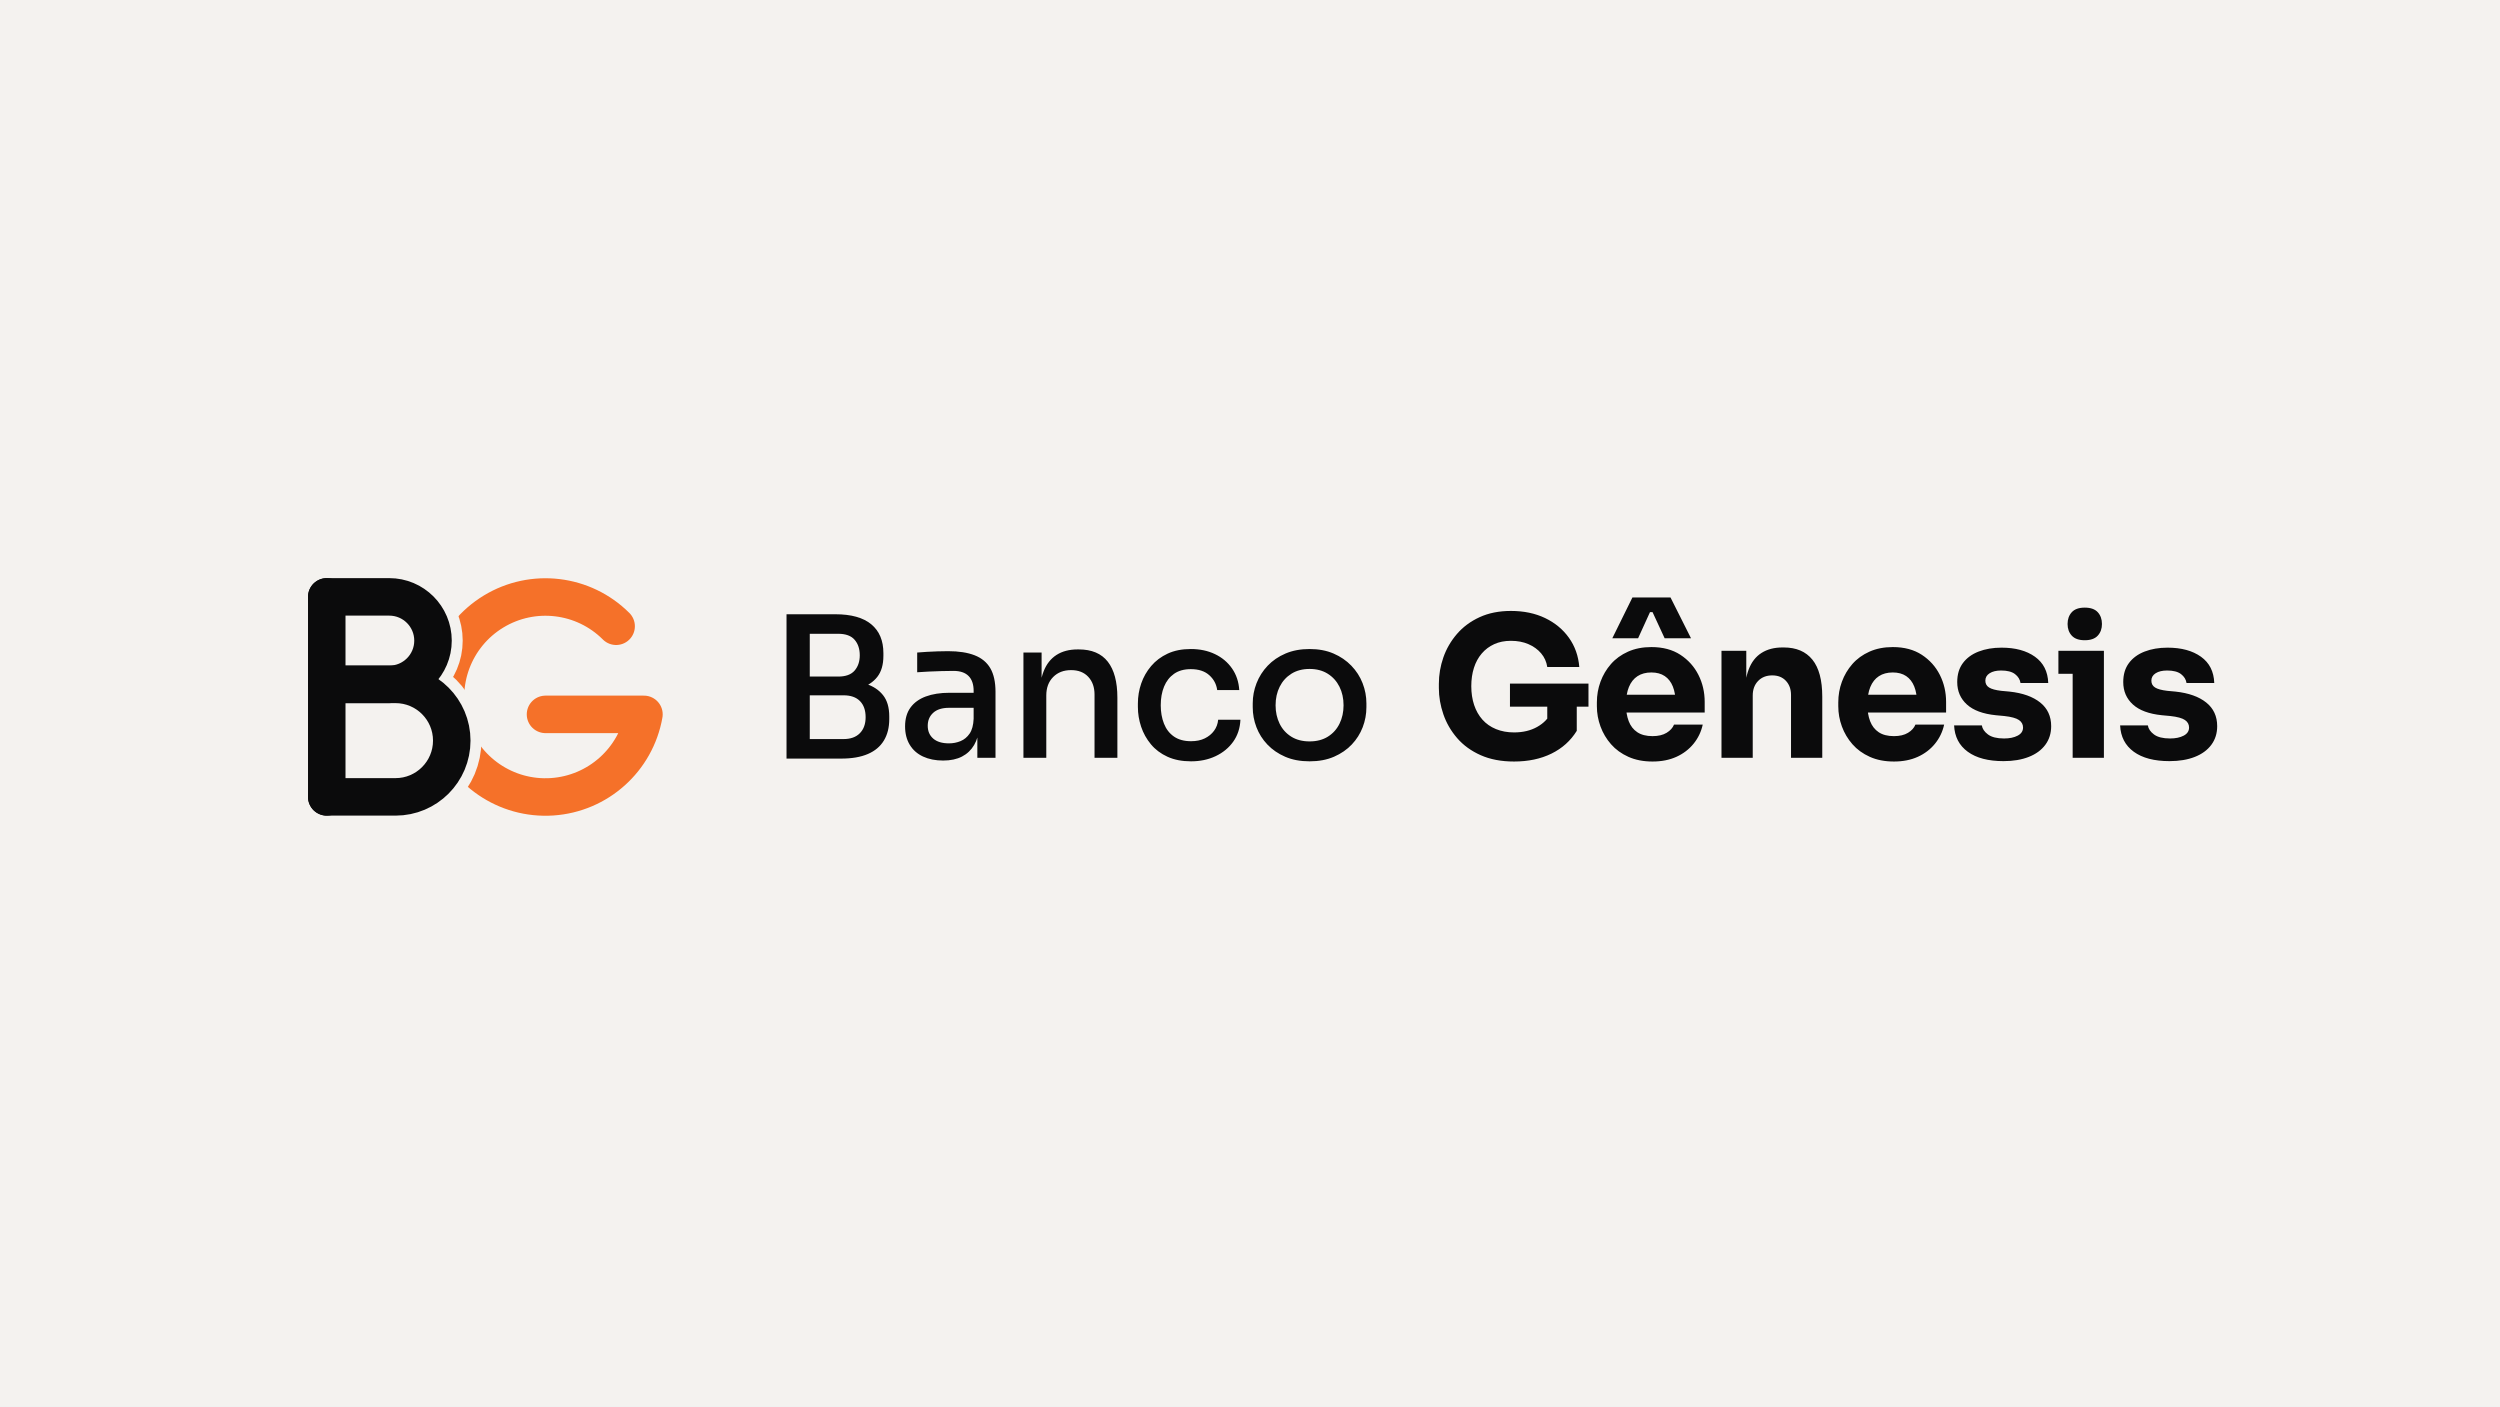
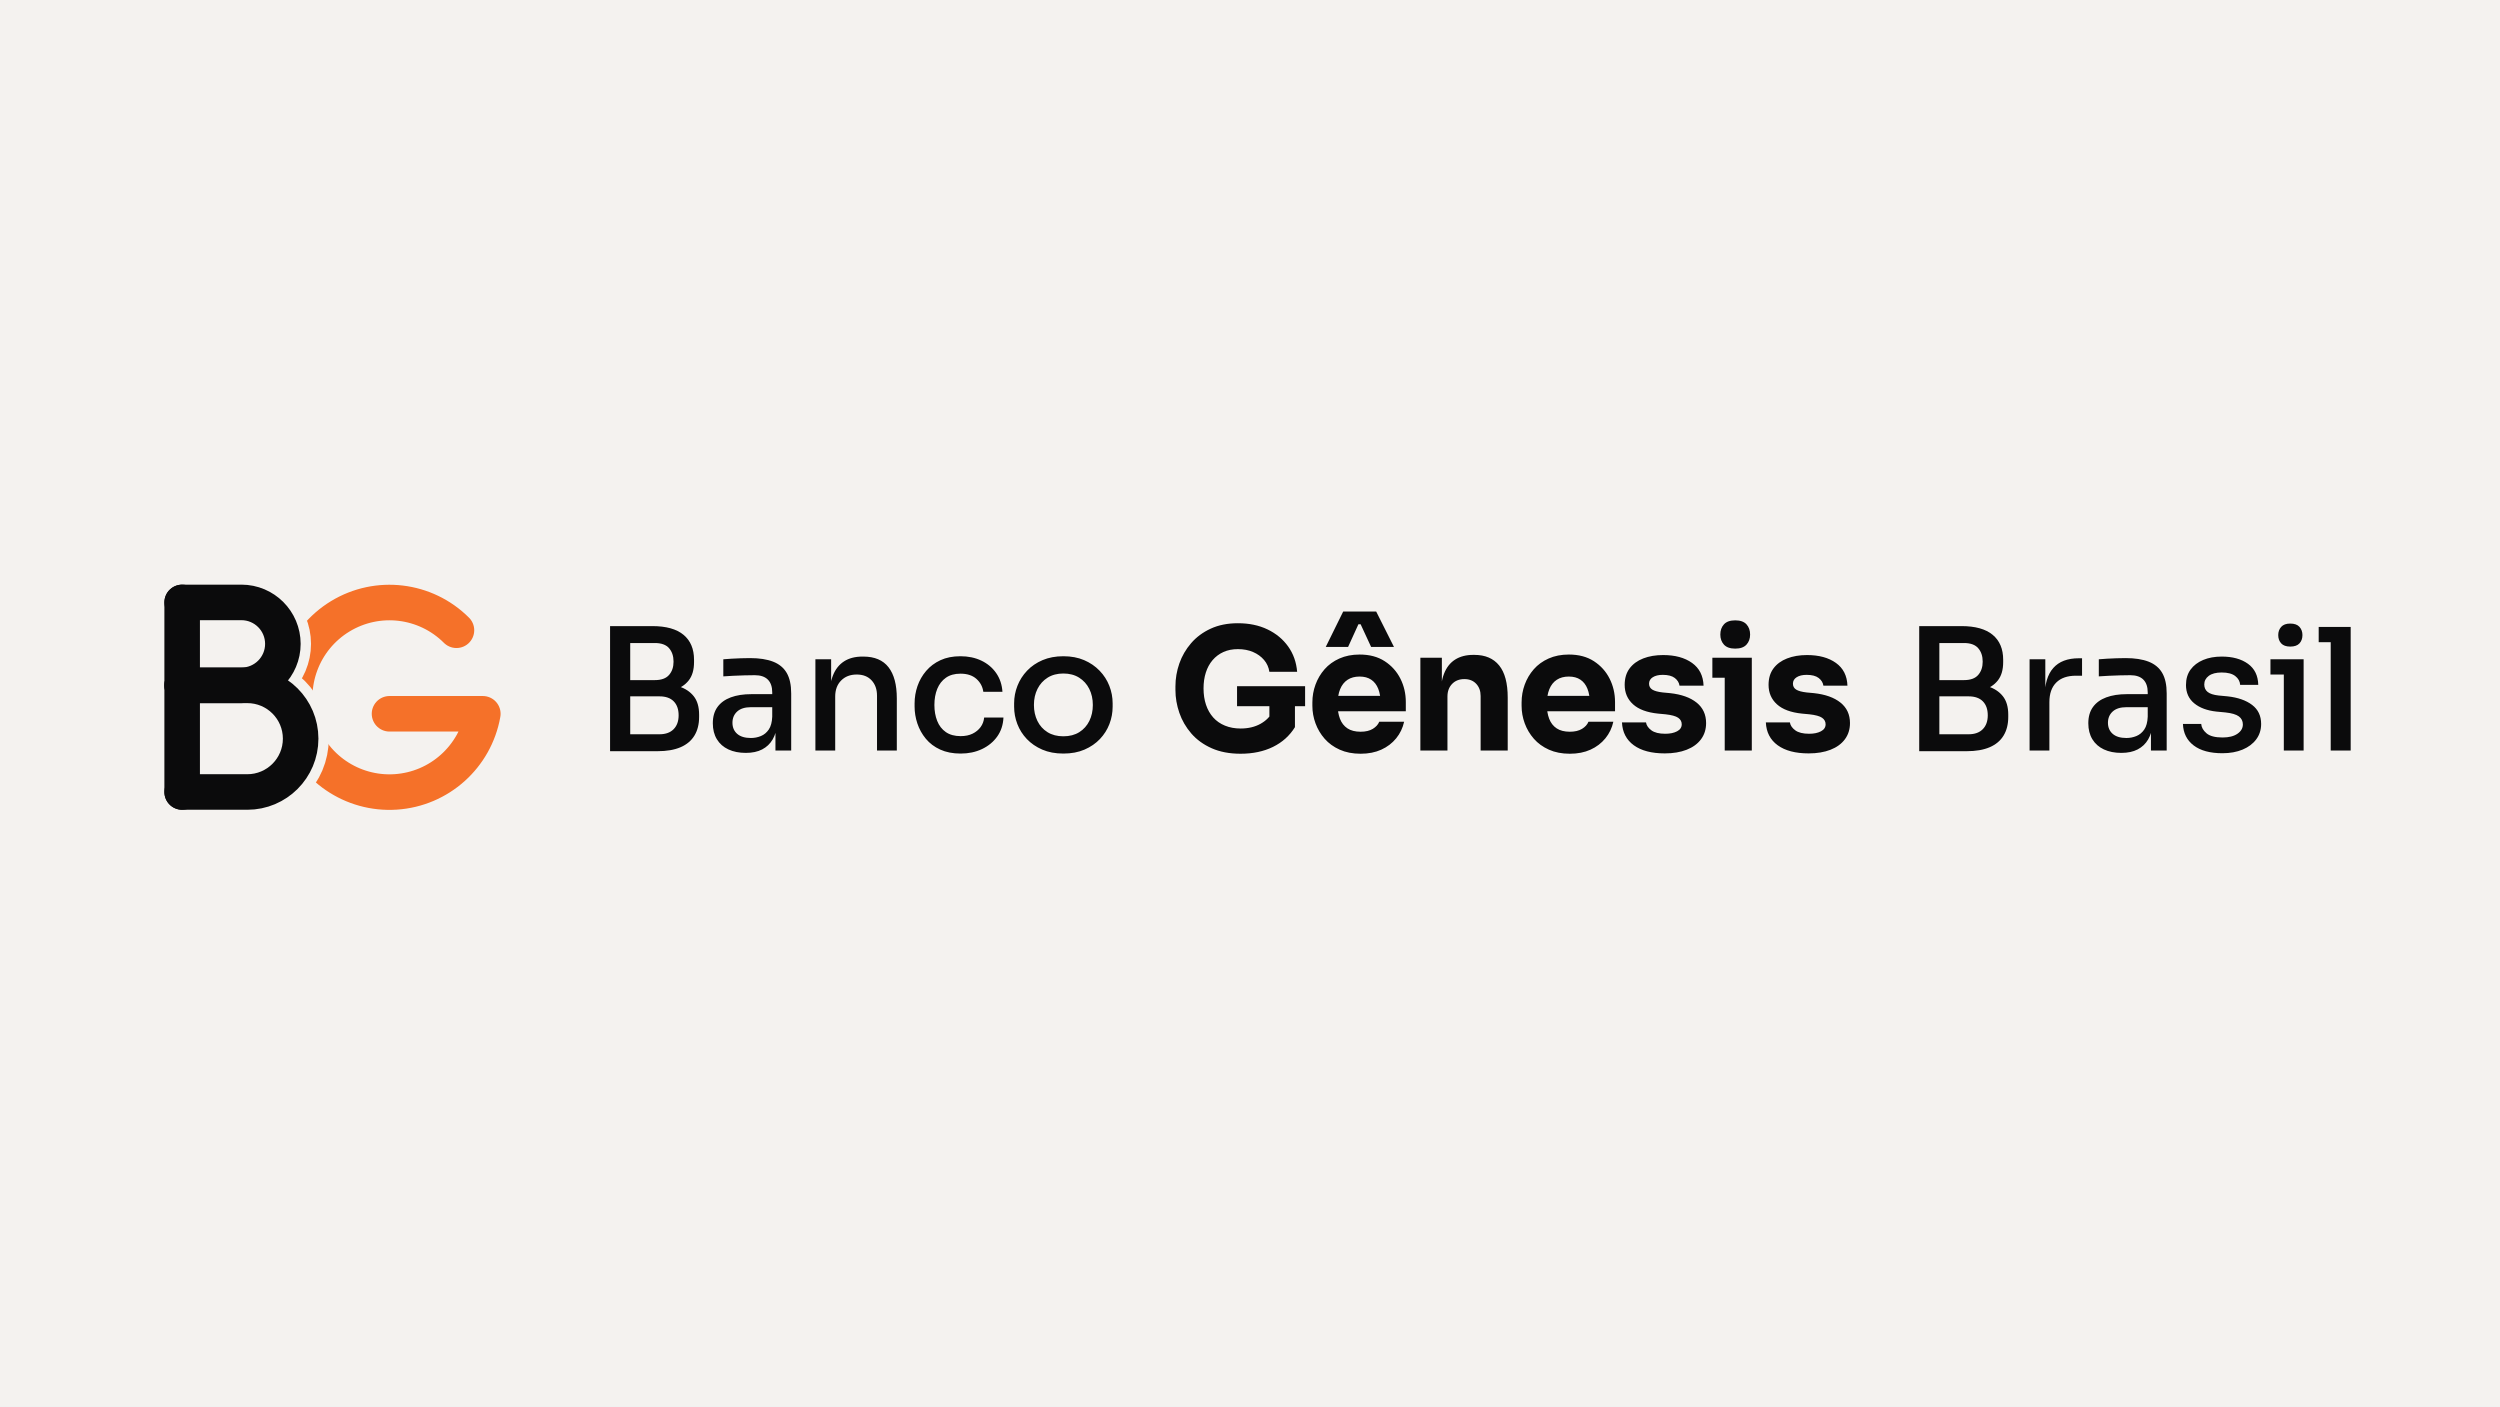
<svg xmlns="http://www.w3.org/2000/svg" width="3840" height="2160" viewBox="0 0 3840 2160">
  <rect width="3840" height="2160" fill="#f4f2ef" />
-   <g transform="translate(425.1,840.0) scale(4.8)">
+   <g transform="translate(206.99,852.5) scale(4.55)">
    <mask id="m1">
      <rect x="-10" y="-10" width="160" height="120" fill="white" />
      <g fill="none" stroke="black" stroke-width="19" stroke-linecap="round" stroke-linejoin="round">
        <path d="M16 16 V80" />
        <path d="M16 16 H36 a14 14 0 0 1 0 28 H16" />
        <path d="M16 44 H38 a18 18 0 0 1 0 36 H16" />
      </g>
    </mask>
    <g mask="url(#m1)">
      <path d="M108.6 25.4 A32 32 0 1 0 117.5 53.6 H86" fill="none" stroke="#F57129" stroke-width="12" stroke-linecap="round" stroke-linejoin="round" />
    </g>
    <g fill="none" stroke="#0b0b0c" stroke-width="12" stroke-linecap="round" stroke-linejoin="round">
      <path d="M16 16 V80" />
      <path d="M16 16 H36 a14 14 0 0 1 0 28 H16" />
      <path d="M16 44 H38 a18 18 0 0 1 0 36 H16" />
    </g>
  </g>
-   <path fill="#0b0b0c" d="M1237.8 1165.2V1135.2H1295.7Q1311.9 1135.2 1320.75 1126.2Q1329.6 1117.2 1329.6 1101.6Q1329.6 1085.7 1320.9 1076.85Q1312.2 1068.0 1295.7 1068.0H1237.8V1045.2H1292.1Q1313.7 1045.2 1330.2 1050.45Q1346.7 1055.7 1356.3 1067.7Q1365.9 1079.7 1365.9 1100.4V1104.6Q1365.9 1123.8 1357.65 1137.45Q1349.4 1151.1 1333.05 1158.15Q1316.7 1165.2 1292.1 1165.2ZM1208.1 1165.2V943.5H1243.8V1165.2ZM1237.8 1061.7V1039.2H1287.6Q1304.7 1039.2 1312.65 1030.05Q1320.6 1020.9 1320.6 1006.5Q1320.6 991.8 1312.65 982.65Q1304.7 973.5 1287.6 973.5H1237.8V943.5H1283.1Q1319.7 943.5 1338.3 958.95Q1356.9 974.4 1356.9 1003.2V1007.4Q1356.9 1027.8 1347.45 1039.8Q1338 1051.8 1321.35 1056.75Q1304.7 1061.7 1283.1 1061.7Z M1501.2 1164.0V1115.7H1495.5V1061.1Q1495.5 1046.1 1487.7 1038.3Q1479.9 1030.5 1464.6 1030.5Q1456.2 1030.5 1446.0 1030.8Q1435.8 1031.1 1426.05 1031.55Q1416.3 1032.0 1408.8 1032.6V1002.3Q1415.4 1001.7 1423.35 1001.25Q1431.3 1000.8 1439.85 1000.5Q1448.4 1000.2 1456.2 1000.2Q1480.8 1000.2 1497.0 1006.5Q1513.2 1012.8 1521.15 1026.45Q1529.1 1040.1 1529.1 1062.9V1164.0ZM1448.7 1168.2Q1431 1168.2 1417.8 1162.05Q1404.6 1155.9 1397.4 1144.05Q1390.2 1132.2 1390.2 1115.7Q1390.2 1098.3 1398.45 1086.9Q1406.7 1075.5 1422.0 1069.8Q1437.3 1064.1 1458.6 1064.1H1499.1V1087.2H1457.7Q1441.8 1087.2 1433.4 1094.85Q1425 1102.5 1425 1114.8Q1425 1127.1 1433.4 1134.45Q1441.8 1141.8 1457.7 1141.8Q1467 1141.8 1475.4 1138.35Q1483.8 1134.9 1489.35 1126.8Q1494.9 1118.7 1495.5 1104.0L1504.5 1115.7Q1503 1132.8 1496.25 1144.35Q1489.5 1155.9 1477.65 1162.05Q1465.8 1168.2 1448.7 1168.2Z M1572 1164.0V1002.3H1599.9V1071.6H1596.6Q1596.6 1047.6 1603.05 1031.1Q1609.5 1014.6 1622.7 1006.05Q1635.9 997.5 1655.4 997.5H1656.9Q1686.9 997.5 1701.6 1016.4Q1716.3 1035.3 1716.3 1071.6V1164.0H1681.2V1066.8Q1681.2 1050.0 1671.6 1039.65Q1662 1029.3 1645.2 1029.3Q1628.1 1029.3 1617.6 1039.95Q1607.1 1050.6 1607.1 1068.3V1164.0Z M1829.4 1169.4Q1808.7 1169.4 1793.25 1162.35Q1777.8 1155.3 1767.75 1143.15Q1757.7 1131.0 1752.75 1116.15Q1747.8 1101.3 1747.8 1086.0V1080.6Q1747.8 1064.7 1752.9 1049.85Q1758 1035.0 1768.2 1023.0Q1778.4 1011.0 1793.55 1003.95Q1808.7 996.9 1829.1 996.9Q1849.8 996.9 1866.15 1004.7Q1882.5 1012.5 1892.4 1026.75Q1902.3 1041.0 1903.5 1059.9H1869.6Q1867.8 1046.4 1857.45 1037.1Q1847.1 1027.8 1829.1 1027.8Q1813.5 1027.8 1803.3 1035.0Q1793.1 1042.2 1788.0 1054.65Q1782.9 1067.1 1782.9 1083.3Q1782.9 1098.9 1787.85 1111.5Q1792.8 1124.1 1803.15 1131.3Q1813.5 1138.5 1829.4 1138.5Q1841.7 1138.5 1850.55 1134.15Q1859.4 1129.8 1864.8 1122.45Q1870.2 1115.1 1871.1 1105.5H1905.3Q1904.4 1125.0 1894.2 1139.25Q1884 1153.5 1867.2 1161.45Q1850.4 1169.4 1829.4 1169.4Z M2011.5 1169.4Q1990.2 1169.4 1974.0 1162.35Q1957.8 1155.3 1946.7 1143.6Q1935.6 1131.9 1929.9 1117.05Q1924.2 1102.2 1924.2 1086.3V1080.3Q1924.2 1064.4 1930.05 1049.4Q1935.9 1034.4 1947.15 1022.55Q1958.4 1010.7 1974.6 1003.8Q1990.8 996.9 2011.5 996.9Q2032.2 996.9 2048.25 1003.8Q2064.3 1010.7 2075.7 1022.55Q2087.1 1034.4 2092.95 1049.4Q2098.8 1064.4 2098.8 1080.3V1086.3Q2098.8 1102.2 2093.1 1117.05Q2087.4 1131.9 2076.3 1143.6Q2065.2 1155.3 2049.0 1162.35Q2032.8 1169.4 2011.5 1169.4ZM2011.5 1138.8Q2028.0 1138.8 2039.7 1131.45Q2051.4 1124.1 2057.55 1111.5Q2063.7 1098.9 2063.7 1083.3Q2063.7 1067.4 2057.4 1054.8Q2051.1 1042.2 2039.4 1034.85Q2027.7 1027.5 2011.5 1027.5Q1995.3 1027.5 1983.6 1034.85Q1971.9 1042.2 1965.6 1054.8Q1959.3 1067.4 1959.3 1083.3Q1959.3 1098.9 1965.45 1111.5Q1971.6 1124.1 1983.3 1131.45Q1995.0 1138.8 2011.5 1138.8Z" />
-   <path fill="#0b0b0c" d="M2325.6 1169.7Q2296.2 1169.7 2274.3 1159.95Q2252.4 1150.2 2238.15 1133.7Q2223.9 1117.2 2217.0 1097.1Q2210.1 1077.0 2210.1 1056.9V1050.3Q2210.1 1029.6 2217.0 1009.8Q2223.9 990.0 2237.85 973.8Q2251.8 957.6 2272.65 948.0Q2293.5 938.4 2320.8 938.4Q2350.5 938.4 2373.3 949.35Q2396.1 960.3 2409.9 979.65Q2423.7 999.0 2425.8 1024.5H2376.6Q2374.8 1012.5 2367.15 1003.5Q2359.5 994.5 2347.65 989.4Q2335.8 984.3 2320.8 984.3Q2306.4 984.3 2295.15 989.4Q2283.9 994.5 2275.95 1003.8Q2268.0 1013.1 2263.95 1025.85Q2259.9 1038.6 2259.9 1053.9Q2259.9 1069.8 2264.25 1082.85Q2268.6 1095.9 2277.0 1105.35Q2285.4 1114.8 2297.85 1119.9Q2310.3 1125.0 2325.6 1125.0Q2346.0 1125.0 2361.0 1116.6Q2376.0 1108.2 2382.6 1094.4L2376.6 1128.0V1075.8H2421.9V1122.6Q2407.8 1145.4 2383.05 1157.55Q2358.3 1169.7 2325.6 1169.7ZM2319.3 1085.4V1050.0H2439.9V1085.4Z M2538.3 1169.7Q2517.3 1169.7 2501.25 1162.5Q2485.2 1155.3 2474.55 1143.15Q2463.9 1131.0 2458.35 1115.85Q2452.8 1100.7 2452.8 1084.8V1078.8Q2452.8 1062.3 2458.35 1047.15Q2463.9 1032.0 2474.4 1020.0Q2484.9 1008.0 2500.65 1000.95Q2516.4 993.9 2536.5 993.9Q2562.9 993.9 2581.05 1005.75Q2599.2 1017.6 2608.8 1036.65Q2618.4 1055.7 2618.4 1078.2V1094.4H2472.9V1067.1H2589.3L2573.7 1079.7Q2573.7 1065.0 2569.5 1054.5Q2565.3 1044.0 2557.05 1038.45Q2548.8 1032.9 2536.5 1032.9Q2523.9 1032.9 2515.2 1038.6Q2506.5 1044.3 2502.0 1055.25Q2497.5 1066.2 2497.5 1082.1Q2497.5 1096.8 2501.7 1107.75Q2505.9 1118.7 2514.9 1124.7Q2523.9 1130.7 2538.3 1130.7Q2551.5 1130.7 2559.9 1125.6Q2568.3 1120.5 2571.3 1113.0H2615.4Q2611.8 1129.5 2601.3 1142.4Q2590.8 1155.3 2574.9 1162.5Q2559.0 1169.7 2538.3 1169.7ZM2476.5 980.4 2507.4 917.7H2565.9L2597.4 980.4H2556.9L2538.3 940.2H2534.4L2516.1 980.4Z M2644.2 1164.0V999.6H2682.3V1070.1H2679.6Q2679.6 1044.9 2686.05 1028.1Q2692.5 1011.3 2705.7 1002.9Q2718.9 994.5 2737.8 994.5H2739.9Q2768.7 994.5 2783.85 1013.25Q2799 1032.0 2799 1070.1V1164.0H2751V1067.4Q2751 1054.2 2743.2 1045.8Q2735.4 1037.4 2722.2 1037.4Q2708.7 1037.4 2700.45 1045.95Q2692.2 1054.5 2692.2 1068.3V1164.0Z M2909.1 1169.7Q2888.1 1169.7 2872.05 1162.5Q2856 1155.3 2845.35 1143.15Q2834.7 1131.0 2829.15 1115.85Q2823.6 1100.7 2823.6 1084.8V1078.8Q2823.6 1062.3 2829.15 1047.15Q2834.7 1032.0 2845.2 1020.0Q2855.7 1008.0 2871.45 1000.95Q2887.2 993.9 2907.3 993.9Q2933.7 993.9 2951.85 1005.75Q2970 1017.6 2979.6 1036.65Q2989.2 1055.7 2989.2 1078.2V1094.4H2843.7V1067.1H2960.1L2944.5 1079.7Q2944.5 1065.0 2940.3 1054.5Q2936.1 1044.0 2927.85 1038.45Q2919.6 1032.9 2907.3 1032.9Q2894.7 1032.9 2886.0 1038.6Q2877.3 1044.3 2872.8 1055.25Q2868.3 1066.2 2868.3 1082.1Q2868.3 1096.8 2872.5 1107.75Q2876.7 1118.7 2885.7 1124.7Q2894.7 1130.7 2909.1 1130.7Q2922.3 1130.7 2930.7 1125.6Q2939.1 1120.5 2942.1 1113.0H2986.2Q2982.6 1129.5 2972.1 1142.4Q2961.6 1155.3 2945.7 1162.5Q2929.8 1169.7 2909.1 1169.7Z M3077.4 1169.1Q3042.3 1169.1 3022.5 1154.7Q3002.7 1140.3 3001.5 1114.2H3044.1Q3045.3 1122.0 3053.55 1128.15Q3061.8 1134.3 3078.3 1134.3Q3090.9 1134.3 3099.15 1129.95Q3107.4 1125.6 3107.4 1117.5Q3107.4 1110.3 3101.1 1105.95Q3094.8 1101.6 3078.6 1099.8L3065.7 1098.6Q3036 1095.6 3021.15 1082.1Q3006.3 1068.6 3006.3 1047.6Q3006.3 1030.2 3015 1018.5Q3023.7 1006.8 3039.15 1000.8Q3054.6 994.8 3074.4 994.8Q3106.2 994.8 3125.7 1008.75Q3145.2 1022.7 3146.1 1049.1H3103.5Q3102.3 1041.0 3095.1 1035.45Q3087.9 1029.9 3073.8 1029.9Q3062.7 1029.9 3056.1 1034.1Q3049.5 1038.3 3049.5 1045.5Q3049.5 1052.4 3055.2 1056.0Q3060.9 1059.6 3073.8 1061.1L3086.7 1062.3Q3117 1065.6 3133.8 1079.1Q3150.6 1092.6 3150.6 1115.4Q3150.6 1131.9 3141.6 1144.05Q3132.6 1156.2 3116.1 1162.65Q3099.6 1169.1 3077.4 1169.1Z M3183.6 1164.0V999.6H3231.6V1164.0ZM3161.7 1035.0V999.6H3231.6V1035.0ZM3202.2 983.4Q3188.7 983.4 3182.25 976.35Q3175.8 969.3 3175.8 958.5Q3175.8 947.4 3182.25 940.35Q3188.7 933.3 3202.2 933.3Q3215.7 933.3 3222.15 940.35Q3228.6 947.4 3228.6 958.5Q3228.6 969.3 3222.15 976.35Q3215.7 983.4 3202.2 983.4Z M3332.4 1169.1Q3297.3 1169.1 3277.5 1154.7Q3257.7 1140.3 3256.5 1114.2H3299.1Q3300.3 1122.0 3308.55 1128.15Q3316.8 1134.3 3333.3 1134.3Q3345.9 1134.3 3354.15 1129.95Q3362.4 1125.6 3362.4 1117.5Q3362.4 1110.3 3356.1 1105.95Q3349.8 1101.6 3333.6 1099.8L3320.7 1098.6Q3291 1095.6 3276.15 1082.1Q3261.3 1068.6 3261.3 1047.6Q3261.3 1030.2 3270 1018.5Q3278.7 1006.8 3294.15 1000.8Q3309.6 994.8 3329.4 994.8Q3361.2 994.8 3380.7 1008.75Q3400.2 1022.7 3401.1 1049.1H3358.5Q3357.3 1041.0 3350.1 1035.45Q3342.9 1029.9 3328.8 1029.9Q3317.7 1029.9 3311.1 1034.1Q3304.5 1038.3 3304.5 1045.5Q3304.5 1052.4 3310.2 1056.0Q3315.9 1059.6 3328.8 1061.1L3341.7 1062.3Q3372 1065.6 3388.8 1079.1Q3405.6 1092.6 3405.6 1115.4Q3405.6 1131.9 3396.6 1144.05Q3387.6 1156.2 3371.1 1162.65Q3354.6 1169.1 3332.4 1169.1Z" />
+   <path fill="#0b0b0c" d="M962.81 1153.84V1127.84H1012.99Q1027.03 1127.84 1034.7 1120.04Q1042.37 1112.24 1042.37 1098.72Q1042.37 1084.94 1034.83 1077.27Q1027.29 1069.6 1012.99 1069.6H962.81V1049.84H1009.87Q1028.59 1049.84 1042.89 1054.39Q1057.19 1058.94 1065.51 1069.34Q1073.83 1079.74 1073.83 1097.68V1101.32Q1073.83 1117.96 1066.68 1129.79Q1059.53 1141.62 1045.36 1147.73Q1031.19 1153.84 1009.87 1153.84ZM937.07 1153.84V961.7H968.01V1153.84ZM962.81 1064.14V1044.64H1005.97Q1020.79 1044.64 1027.68 1036.71Q1034.57 1028.78 1034.57 1016.3Q1034.57 1003.56 1027.68 995.63Q1020.79 987.7 1005.97 987.7H962.81V961.7H1002.07Q1033.79 961.7 1049.91 975.09Q1066.03 988.48 1066.03 1013.44V1017.08Q1066.03 1034.76 1057.84 1045.16Q1049.65 1055.56 1035.22 1059.85Q1020.79 1064.14 1002.07 1064.14Z M1191.09 1152.8V1110.94H1186.15V1063.62Q1186.15 1050.62 1179.39 1043.86Q1172.63 1037.1 1159.37 1037.1Q1152.09 1037.1 1143.25 1037.36Q1134.41 1037.62 1125.96 1038.01Q1117.51 1038.4 1111.01 1038.92V1012.66Q1116.73 1012.14 1123.62 1011.75Q1130.51 1011.36 1137.92 1011.1Q1145.33 1010.84 1152.09 1010.84Q1173.41 1010.84 1187.45 1016.3Q1201.49 1021.76 1208.38 1033.59Q1215.27 1045.42 1215.27 1065.18V1152.8ZM1145.59 1156.44Q1130.25 1156.44 1118.81 1151.11Q1107.37 1145.78 1101.13 1135.51Q1094.89 1125.24 1094.89 1110.94Q1094.89 1095.86 1102.04 1085.98Q1109.19 1076.1 1122.45 1071.16Q1135.71 1066.22 1154.17 1066.22H1189.27V1086.24H1153.39Q1139.61 1086.24 1132.33 1092.87Q1125.05 1099.5 1125.05 1110.16Q1125.05 1120.82 1132.33 1127.19Q1139.61 1133.56 1153.39 1133.56Q1161.45 1133.56 1168.73 1130.57Q1176.01 1127.58 1180.82 1120.56Q1185.63 1113.54 1186.15 1100.8L1193.95 1110.94Q1192.65 1125.76 1186.8 1135.77Q1180.95 1145.78 1170.68 1151.11Q1160.41 1156.44 1145.59 1156.44Z M1252.45 1152.8V1012.66H1276.63V1072.72H1273.77Q1273.77 1051.92 1279.36 1037.62Q1284.95 1023.32 1296.39 1015.91Q1307.83 1008.5 1324.73 1008.5H1326.03Q1352.03 1008.5 1364.77 1024.88Q1377.51 1041.26 1377.51 1072.72V1152.8H1347.09V1068.56Q1347.09 1054.0 1338.77 1045.03Q1330.45 1036.06 1315.89 1036.06Q1301.07 1036.06 1291.97 1045.29Q1282.87 1054.52 1282.87 1069.86V1152.8Z M1475.53 1157.48Q1457.59 1157.48 1444.2 1151.37Q1430.81 1145.26 1422.1 1134.73Q1413.39 1124.2 1409.1 1111.33Q1404.81 1098.46 1404.81 1085.2V1080.52Q1404.81 1066.74 1409.23 1053.87Q1413.65 1041.0 1422.49 1030.6Q1431.33 1020.2 1444.46 1014.09Q1457.59 1007.98 1475.27 1007.98Q1493.21 1007.98 1507.38 1014.74Q1521.55 1021.5 1530.13 1033.85Q1538.71 1046.2 1539.75 1062.58H1510.37Q1508.81 1050.88 1499.84 1042.82Q1490.87 1034.76 1475.27 1034.76Q1461.75 1034.76 1452.91 1041.0Q1444.07 1047.24 1439.65 1058.03Q1435.23 1068.82 1435.23 1082.86Q1435.23 1096.38 1439.52 1107.3Q1443.81 1118.22 1452.78 1124.46Q1461.75 1130.7 1475.53 1130.7Q1486.19 1130.7 1493.86 1126.93Q1501.53 1123.16 1506.21 1116.79Q1510.89 1110.42 1511.67 1102.1H1541.31Q1540.53 1119.0 1531.69 1131.35Q1522.85 1143.7 1508.29 1150.59Q1493.73 1157.48 1475.53 1157.48Z M1633.35 1157.48Q1614.89 1157.48 1600.85 1151.37Q1586.81 1145.26 1577.19 1135.12Q1567.57 1124.98 1562.63 1112.11Q1557.69 1099.24 1557.69 1085.46V1080.26Q1557.69 1066.48 1562.76 1053.48Q1567.83 1040.48 1577.58 1030.21Q1587.33 1019.94 1601.37 1013.96Q1615.41 1007.98 1633.35 1007.98Q1651.29 1007.98 1665.2 1013.96Q1679.11 1019.94 1688.99 1030.21Q1698.87 1040.48 1703.94 1053.48Q1709.01 1066.48 1709.01 1080.26V1085.46Q1709.01 1099.24 1704.07 1112.11Q1699.13 1124.98 1689.51 1135.12Q1679.89 1145.26 1665.85 1151.37Q1651.81 1157.48 1633.35 1157.48ZM1633.35 1130.96Q1647.65 1130.96 1657.79 1124.59Q1667.93 1118.22 1673.26 1107.3Q1678.59 1096.38 1678.59 1082.86Q1678.59 1069.08 1673.13 1058.16Q1667.67 1047.24 1657.53 1040.87Q1647.39 1034.5 1633.35 1034.5Q1619.31 1034.5 1609.17 1040.87Q1599.03 1047.24 1593.57 1058.16Q1588.11 1069.08 1588.11 1082.86Q1588.11 1096.38 1593.44 1107.3Q1598.77 1118.22 1608.91 1124.59Q1619.05 1130.96 1633.35 1130.96Z" />
+   <path fill="#0b0b0c" d="M1905.57 1157.74Q1880.09 1157.74 1861.11 1149.29Q1842.13 1140.84 1829.78 1126.54Q1817.43 1112.24 1811.45 1094.82Q1805.47 1077.4 1805.47 1059.98V1054.26Q1805.47 1036.32 1811.45 1019.16Q1817.43 1002.0 1829.52 987.96Q1841.61 973.92 1859.68 965.6Q1877.75 957.28 1901.41 957.28Q1927.15 957.28 1946.91 966.77Q1966.67 976.26 1978.63 993.03Q1990.59 1009.8 1992.41 1031.9H1949.77Q1948.21 1021.5 1941.58 1013.7Q1934.95 1005.9 1924.68 1001.48Q1914.41 997.06 1901.41 997.06Q1888.93 997.06 1879.18 1001.48Q1869.43 1005.9 1862.54 1013.96Q1855.65 1022.02 1852.14 1033.07Q1848.63 1044.12 1848.63 1057.38Q1848.63 1071.16 1852.4 1082.47Q1856.17 1093.78 1863.45 1101.97Q1870.73 1110.16 1881.52 1114.58Q1892.31 1119.0 1905.57 1119.0Q1923.25 1119.0 1936.25 1111.72Q1949.25 1104.44 1954.97 1092.48L1949.77 1121.6V1076.36H1989.03V1116.92Q1976.81 1136.68 1955.36 1147.21Q1933.91 1157.74 1905.57 1157.74ZM1900.11 1084.68V1054.0H2004.63V1084.68Z M2089.91 1157.74Q2071.71 1157.74 2057.8 1151.5Q2043.89 1145.26 2034.66 1134.73Q2025.43 1124.2 2020.62 1111.07Q2015.81 1097.94 2015.81 1084.16V1078.96Q2015.81 1064.66 2020.62 1051.53Q2025.43 1038.4 2034.53 1028.0Q2043.63 1017.6 2057.28 1011.49Q2070.93 1005.38 2088.35 1005.38Q2111.23 1005.38 2126.96 1015.65Q2142.69 1025.92 2151.01 1042.43Q2159.33 1058.94 2159.33 1078.44V1092.48H2033.23V1068.82H2134.11L2120.59 1079.74Q2120.59 1067.0 2116.95 1057.9Q2113.31 1048.8 2106.16 1043.99Q2099.01 1039.18 2088.35 1039.18Q2077.43 1039.18 2069.89 1044.12Q2062.35 1049.06 2058.45 1058.55Q2054.55 1068.04 2054.55 1081.82Q2054.55 1094.56 2058.19 1104.05Q2061.83 1113.54 2069.63 1118.74Q2077.43 1123.94 2089.91 1123.94Q2101.35 1123.94 2108.63 1119.52Q2115.91 1115.1 2118.51 1108.6H2156.73Q2153.61 1122.9 2144.51 1134.08Q2135.41 1145.26 2121.63 1151.5Q2107.85 1157.74 2089.91 1157.74ZM2036.35 993.68 2063.13 939.34H2113.83L2141.13 993.68H2106.03L2089.91 958.84H2086.53L2070.67 993.68Z M2181.69 1152.8V1010.32H2214.71V1071.42H2212.37Q2212.37 1049.58 2217.96 1035.02Q2223.55 1020.46 2234.99 1013.18Q2246.43 1005.9 2262.81 1005.9H2264.63Q2289.59 1005.9 2302.72 1022.15Q2315.85 1038.4 2315.85 1071.42V1152.8H2274.25V1069.08Q2274.25 1057.64 2267.49 1050.36Q2260.73 1043.08 2249.29 1043.08Q2237.59 1043.08 2230.44 1050.49Q2223.29 1057.9 2223.29 1069.86V1152.8Z M2411.27 1157.74Q2393.07 1157.74 2379.16 1151.5Q2365.25 1145.26 2356.02 1134.73Q2346.79 1124.2 2341.98 1111.07Q2337.17 1097.94 2337.17 1084.16V1078.96Q2337.17 1064.66 2341.98 1051.53Q2346.79 1038.4 2355.89 1028.0Q2364.99 1017.6 2378.64 1011.49Q2392.29 1005.38 2409.71 1005.38Q2432.59 1005.38 2448.32 1015.65Q2464.05 1025.92 2472.37 1042.43Q2480.69 1058.94 2480.69 1078.44V1092.48H2354.59V1068.82H2455.47L2441.95 1079.74Q2441.95 1067.0 2438.31 1057.9Q2434.67 1048.8 2427.52 1043.99Q2420.37 1039.18 2409.71 1039.18Q2398.79 1039.18 2391.25 1044.12Q2383.71 1049.06 2379.81 1058.55Q2375.91 1068.04 2375.91 1081.82Q2375.91 1094.56 2379.55 1104.05Q2383.19 1113.54 2390.99 1118.74Q2398.79 1123.94 2411.27 1123.94Q2422.71 1123.94 2429.99 1119.52Q2437.27 1115.1 2439.87 1108.6H2478.09Q2474.97 1122.9 2465.87 1134.08Q2456.77 1145.26 2442.99 1151.5Q2429.21 1157.74 2411.27 1157.74Z M2557.13 1157.22Q2526.71 1157.22 2509.55 1144.74Q2492.39 1132.26 2491.35 1109.64H2528.27Q2529.31 1116.4 2536.46 1121.73Q2543.61 1127.06 2557.91 1127.06Q2568.83 1127.06 2575.98 1123.29Q2583.13 1119.52 2583.13 1112.5Q2583.13 1106.26 2577.67 1102.49Q2572.21 1098.72 2558.17 1097.16L2546.99 1096.12Q2521.25 1093.52 2508.38 1081.82Q2495.51 1070.12 2495.51 1051.92Q2495.51 1036.84 2503.05 1026.7Q2510.59 1016.56 2523.98 1011.36Q2537.37 1006.16 2554.53 1006.16Q2582.09 1006.16 2598.99 1018.25Q2615.89 1030.34 2616.67 1053.22H2579.75Q2578.71 1046.2 2572.47 1041.39Q2566.23 1036.58 2554.01 1036.58Q2544.39 1036.58 2538.67 1040.22Q2532.95 1043.86 2532.95 1050.1Q2532.95 1056.08 2537.89 1059.2Q2542.83 1062.32 2554.01 1063.62L2565.19 1064.66Q2591.45 1067.52 2606.01 1079.22Q2620.57 1090.92 2620.57 1110.68Q2620.57 1124.98 2612.77 1135.51Q2604.97 1146.04 2590.67 1151.63Q2576.37 1157.22 2557.13 1157.22Z M2649.17 1152.8V1010.32H2690.77V1152.8ZM2630.19 1041.0V1010.32H2690.77V1041.0ZM2665.29 996.28Q2653.59 996.28 2648 990.17Q2642.41 984.06 2642.41 974.7Q2642.41 965.08 2648 958.97Q2653.59 952.86 2665.29 952.86Q2676.99 952.86 2682.58 958.97Q2688.17 965.08 2688.17 974.7Q2688.17 984.06 2682.58 990.17Q2676.99 996.28 2665.29 996.28Z M2778.13 1157.22Q2747.71 1157.22 2730.55 1144.74Q2713.39 1132.26 2712.35 1109.64H2749.27Q2750.31 1116.4 2757.46 1121.73Q2764.61 1127.06 2778.91 1127.06Q2789.83 1127.06 2796.98 1123.29Q2804.13 1119.52 2804.13 1112.5Q2804.13 1106.26 2798.67 1102.49Q2793.21 1098.72 2779.17 1097.16L2767.99 1096.12Q2742.25 1093.52 2729.38 1081.82Q2716.51 1070.12 2716.51 1051.92Q2716.51 1036.84 2724.05 1026.7Q2731.59 1016.56 2744.98 1011.36Q2758.37 1006.16 2775.53 1006.16Q2803.09 1006.16 2819.99 1018.25Q2836.89 1030.34 2837.67 1053.22H2800.75Q2799.71 1046.2 2793.47 1041.39Q2787.23 1036.58 2775.01 1036.58Q2765.39 1036.58 2759.67 1040.22Q2753.95 1043.86 2753.95 1050.1Q2753.95 1056.08 2758.89 1059.2Q2763.83 1062.32 2775.01 1063.62L2786.19 1064.66Q2812.45 1067.52 2827.01 1079.22Q2841.57 1090.92 2841.57 1110.68Q2841.57 1124.98 2833.77 1135.51Q2825.97 1146.04 2811.67 1151.63Q2797.37 1157.22 2778.13 1157.22Z" />
+   <path fill="#0b0b0c" d="M2973.65 1153.84V1127.84H3023.83Q3037.87 1127.84 3045.54 1120.04Q3053.21 1112.24 3053.21 1098.72Q3053.21 1084.94 3045.67 1077.27Q3038.13 1069.6 3023.83 1069.6H2973.65V1049.84H3020.71Q3039.43 1049.84 3053.73 1054.39Q3068.03 1058.94 3076.35 1069.34Q3084.67 1079.74 3084.67 1097.68V1101.32Q3084.67 1117.96 3077.52 1129.79Q3070.37 1141.62 3056.2 1147.73Q3042.03 1153.84 3020.71 1153.84ZM2947.91 1153.84V961.7H2978.85V1153.84ZM2973.65 1064.14V1044.64H3016.81Q3031.63 1044.64 3038.52 1036.71Q3045.41 1028.78 3045.41 1016.3Q3045.41 1003.56 3038.52 995.63Q3031.63 987.7 3016.81 987.7H2973.65V961.7H3012.91Q3044.63 961.7 3060.75 975.09Q3076.87 988.48 3076.87 1013.44V1017.08Q3076.87 1034.76 3068.68 1045.16Q3060.49 1055.56 3046.06 1059.85Q3031.63 1064.14 3012.91 1064.14Z M3117.43 1152.8V1012.66H3141.61V1071.16H3140.57Q3140.57 1041.0 3153.83 1026.05Q3167.09 1011.1 3193.09 1011.1H3198.03V1037.88H3188.67Q3168.91 1037.88 3158.38 1048.41Q3147.85 1058.94 3147.85 1078.44V1152.8Z M3303.85 1152.8V1110.94H3298.91V1063.62Q3298.91 1050.62 3292.15 1043.86Q3285.39 1037.1 3272.13 1037.1Q3264.85 1037.1 3256.01 1037.36Q3247.17 1037.62 3238.72 1038.01Q3230.27 1038.4 3223.77 1038.92V1012.66Q3229.49 1012.14 3236.38 1011.75Q3243.27 1011.36 3250.68 1011.1Q3258.09 1010.84 3264.85 1010.84Q3286.17 1010.84 3300.21 1016.3Q3314.25 1021.76 3321.14 1033.59Q3328.03 1045.42 3328.03 1065.18V1152.8ZM3258.35 1156.44Q3243.01 1156.44 3231.57 1151.11Q3220.13 1145.78 3213.89 1135.51Q3207.65 1125.24 3207.65 1110.94Q3207.65 1095.86 3214.8 1085.98Q3221.95 1076.1 3235.21 1071.16Q3248.47 1066.22 3266.93 1066.22H3302.03V1086.24H3266.15Q3252.37 1086.24 3245.09 1092.87Q3237.81 1099.5 3237.81 1110.16Q3237.81 1120.82 3245.09 1127.19Q3252.37 1133.56 3266.15 1133.56Q3274.21 1133.56 3281.49 1130.57Q3288.77 1127.58 3293.58 1120.56Q3298.39 1113.54 3298.91 1100.8L3306.71 1110.94Q3305.41 1125.76 3299.56 1135.77Q3293.71 1145.78 3283.44 1151.11Q3273.17 1156.44 3258.35 1156.44Z M3413.57 1156.96Q3385.23 1156.96 3369.5 1145.0Q3353.77 1133.04 3352.99 1111.98H3381.07Q3381.59 1119.78 3389.13 1126.28Q3396.67 1132.78 3413.83 1132.78Q3428.39 1132.78 3436.71 1127.06Q3445.03 1121.34 3445.03 1112.76Q3445.03 1104.96 3438.92 1100.41Q3432.81 1095.86 3418.25 1094.3L3404.47 1093.0Q3382.89 1090.66 3370.28 1080.26Q3357.67 1069.86 3357.67 1052.18Q3357.67 1038.14 3364.69 1028.52Q3371.71 1018.9 3384.06 1013.7Q3396.41 1008.5 3412.53 1008.5Q3437.49 1008.5 3452.83 1019.55Q3468.17 1030.6 3468.69 1051.92H3440.87Q3440.35 1043.86 3433.33 1038.4Q3426.31 1032.94 3412.53 1032.94Q3399.53 1032.94 3392.64 1038.14Q3385.75 1043.34 3385.75 1051.4Q3385.75 1058.68 3390.95 1062.84Q3396.15 1067.0 3407.85 1068.3L3421.63 1069.6Q3445.29 1072.2 3459.2 1082.73Q3473.11 1093.26 3473.11 1111.98Q3473.11 1125.5 3465.57 1135.64Q3458.03 1145.78 3444.64 1151.37Q3431.25 1156.96 3413.57 1156.96Z M3507.95 1152.8V1012.66H3538.37V1152.8ZM3487.41 1036.06V1012.66H3538.37V1036.06ZM3517.83 993.16Q3508.47 993.16 3503.92 988.22Q3499.37 983.28 3499.37 975.48Q3499.37 967.94 3503.92 962.87Q3508.47 957.8 3517.83 957.8Q3527.45 957.8 3532 962.87Q3536.55 967.94 3536.55 975.48Q3536.55 983.28 3532 988.22Q3527.45 993.16 3517.83 993.16Z M3579.97 1152.8V963.0H3610.65V1152.8ZM3561.51 986.4V963.0H3610.65V986.4Z" />
</svg>
